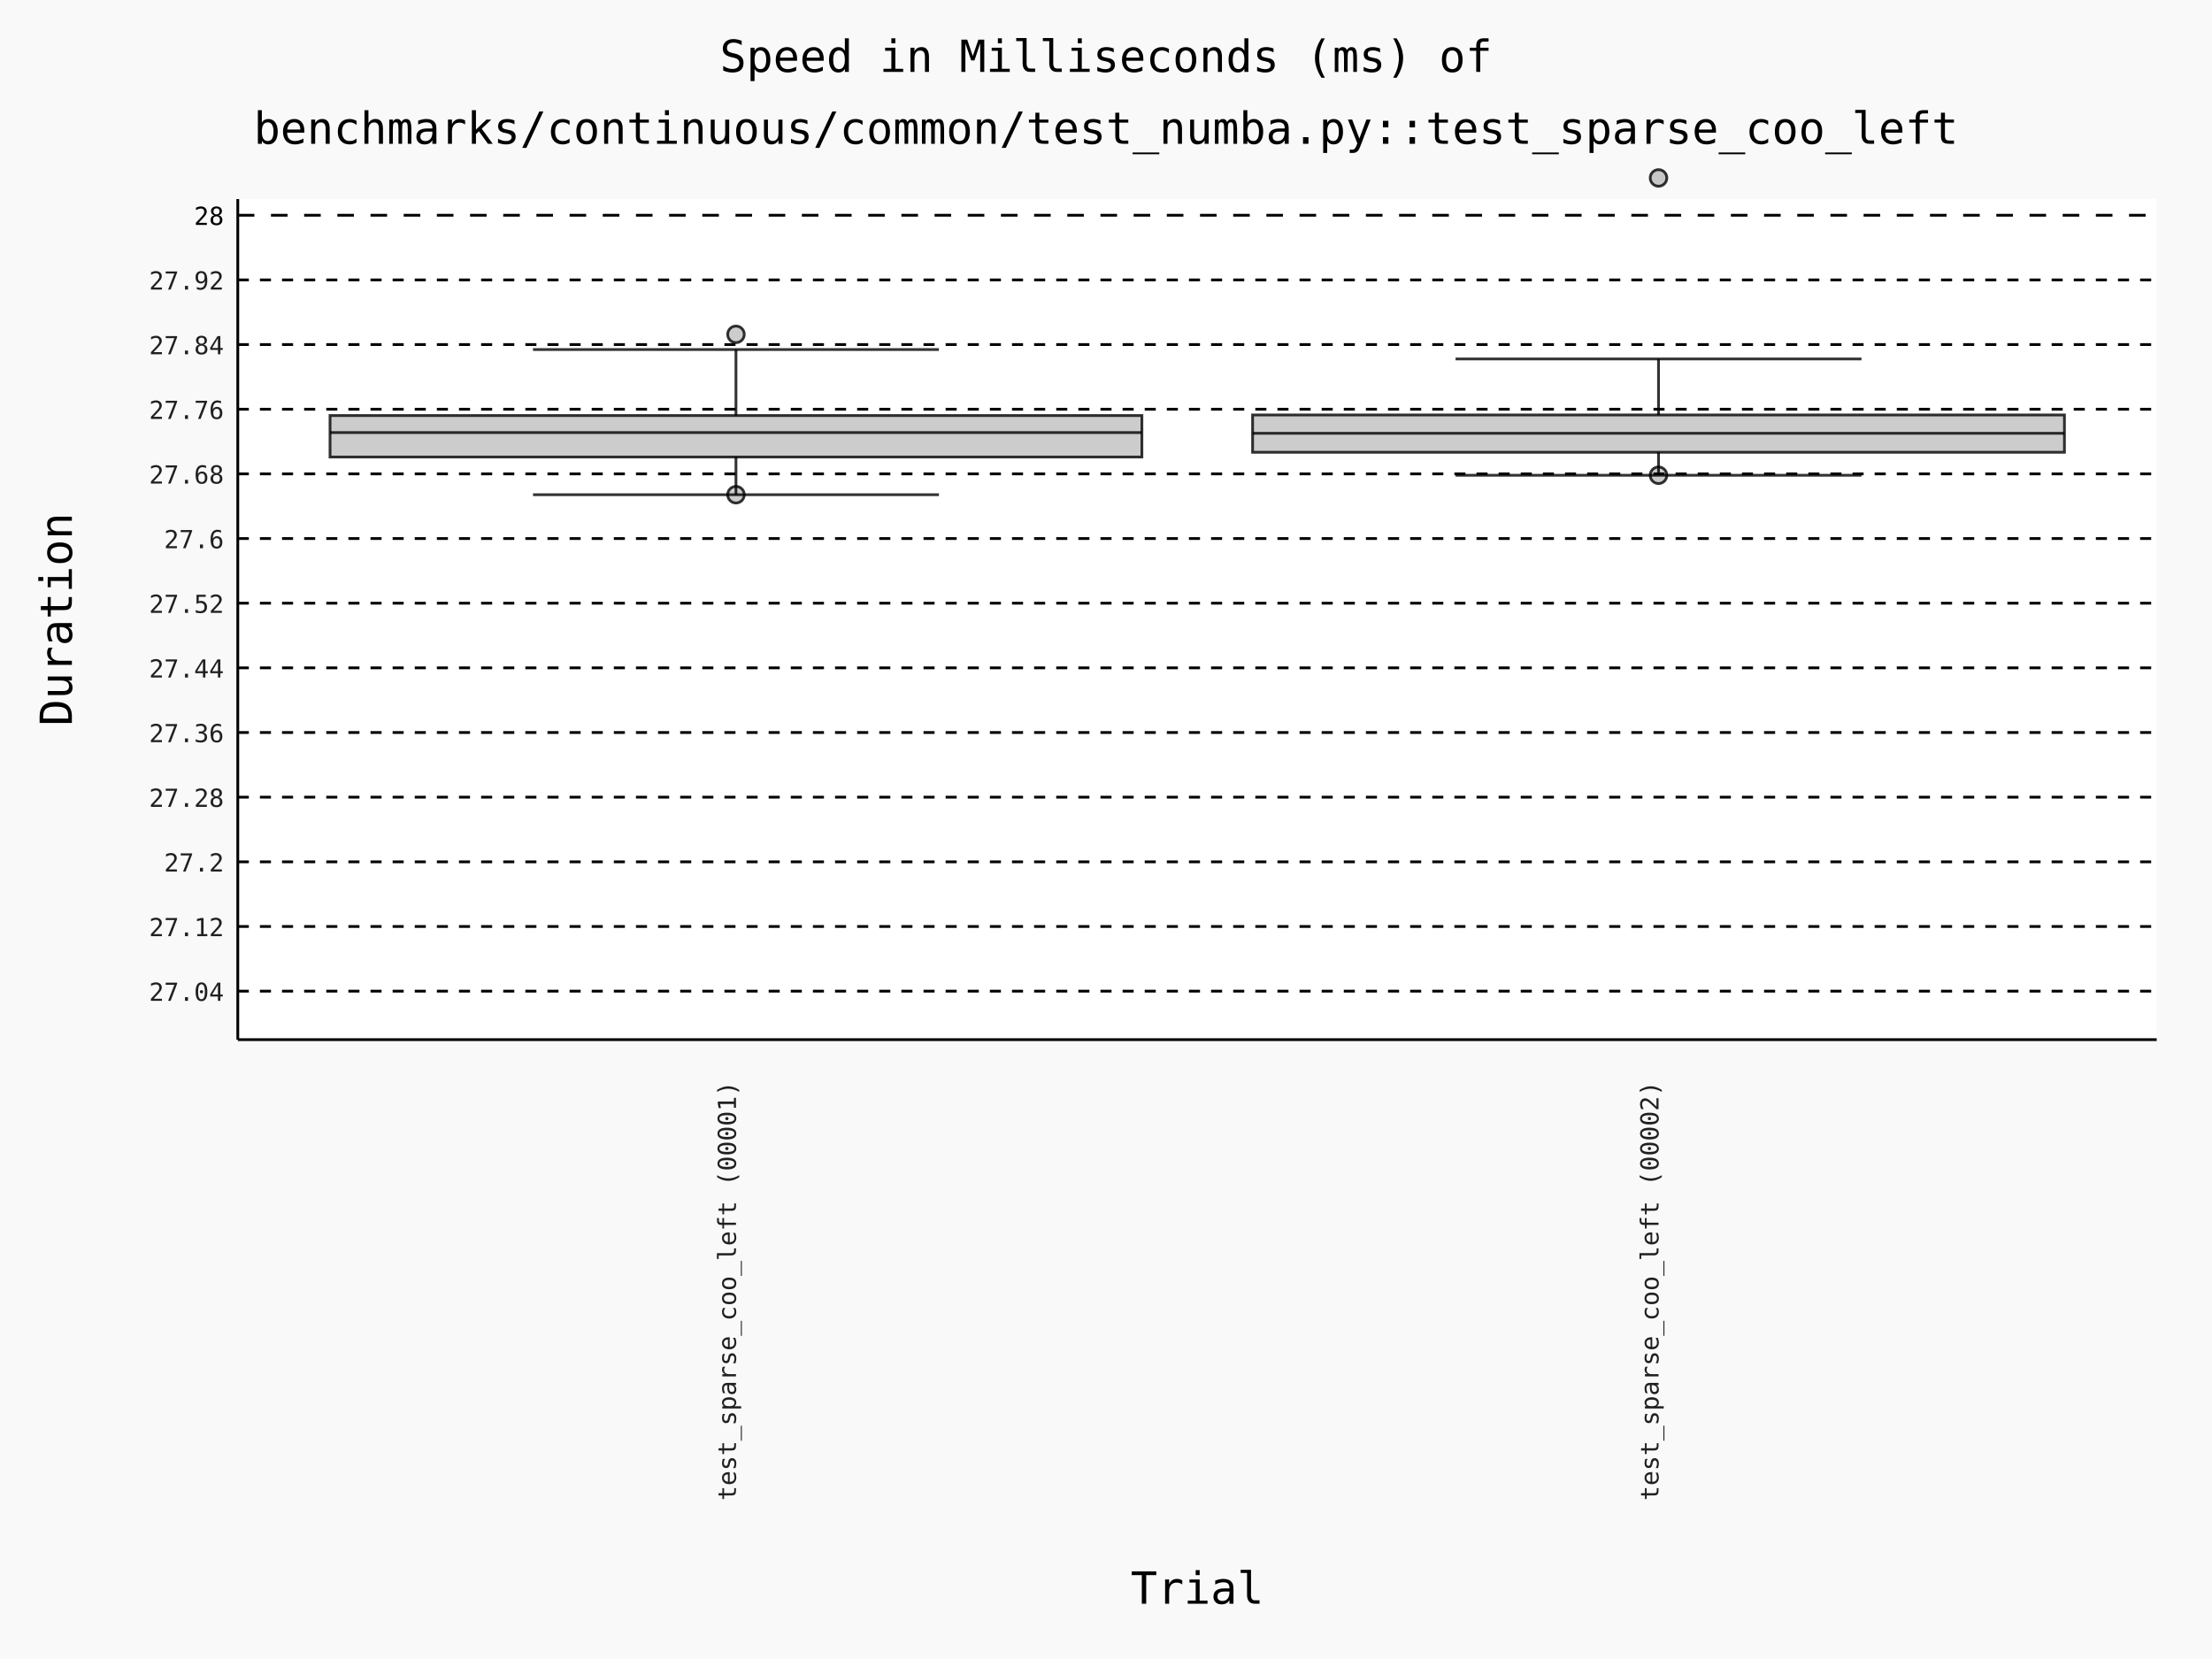
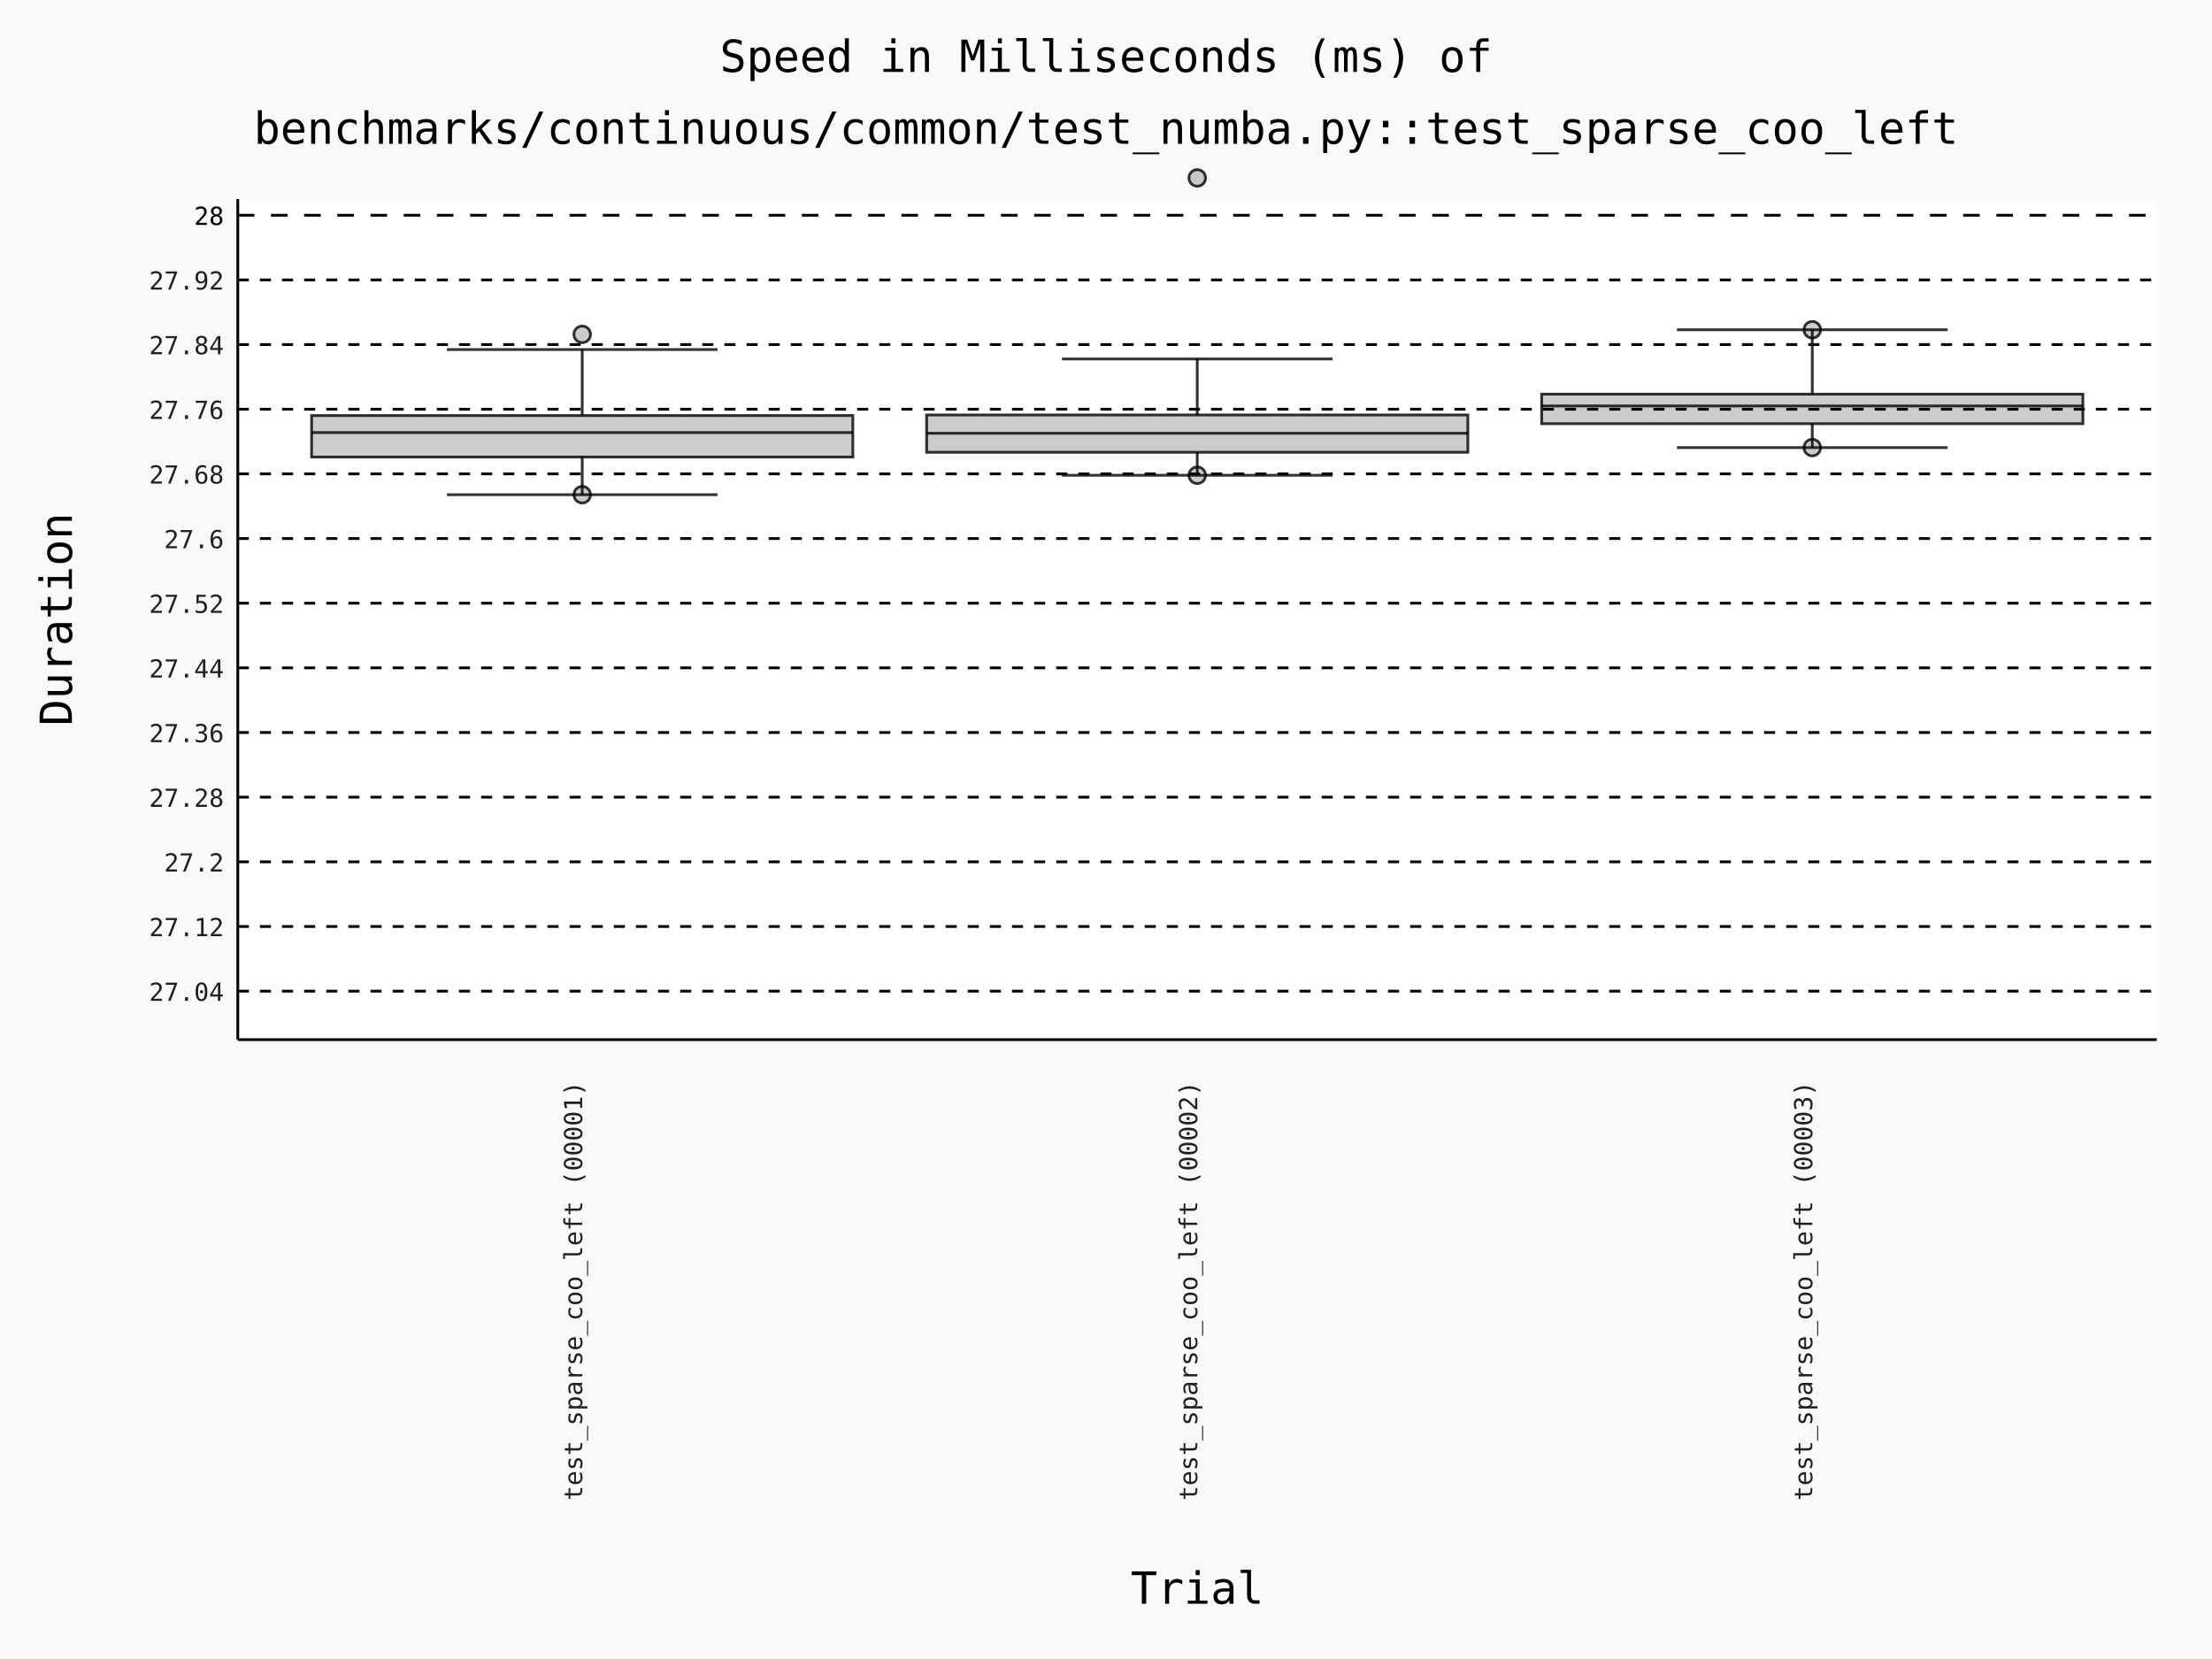
- <svg xmlns="http://www.w3.org/2000/svg" id="chart-1cfd1059-9f2d-4cf7-9e44-62f75d58d52d" class="pygal-chart" viewBox="0 0 800 600">
+ <svg xmlns="http://www.w3.org/2000/svg" id="chart-72fd07e0-f5e8-419b-930a-8132fd0fe468" class="pygal-chart" viewBox="0 0 800 600">
  <defs>
-     <style type="text/css">#chart-1cfd1059-9f2d-4cf7-9e44-62f75d58d52d{-webkit-user-select:none;-webkit-font-smoothing:antialiased;font-family:Consolas,"Deja Vu Sans Mono","Bitstream Vera Sans Mono","Courier New",monospace}#chart-1cfd1059-9f2d-4cf7-9e44-62f75d58d52d .title{font-family:Consolas,"Deja Vu Sans Mono","Bitstream Vera Sans Mono","Courier New",monospace;font-size:16px}#chart-1cfd1059-9f2d-4cf7-9e44-62f75d58d52d .legends .legend text{font-family:Consolas,"Deja Vu Sans Mono","Bitstream Vera Sans Mono","Courier New",monospace;font-size:14px}#chart-1cfd1059-9f2d-4cf7-9e44-62f75d58d52d .axis text{font-family:Consolas,"Deja Vu Sans Mono","Bitstream Vera Sans Mono","Courier New",monospace;font-size:10px}#chart-1cfd1059-9f2d-4cf7-9e44-62f75d58d52d .axis text.major{font-family:Consolas,"Deja Vu Sans Mono","Bitstream Vera Sans Mono","Courier New",monospace;font-size:10px}#chart-1cfd1059-9f2d-4cf7-9e44-62f75d58d52d .text-overlay text.value{font-family:Consolas,"Deja Vu Sans Mono","Bitstream Vera Sans Mono","Courier New",monospace;font-size:16px}#chart-1cfd1059-9f2d-4cf7-9e44-62f75d58d52d .text-overlay text.label{font-family:Consolas,"Deja Vu Sans Mono","Bitstream Vera Sans Mono","Courier New",monospace;font-size:10px}#chart-1cfd1059-9f2d-4cf7-9e44-62f75d58d52d .tooltip{font-family:Consolas,"Deja Vu Sans Mono","Bitstream Vera Sans Mono","Courier New",monospace;font-size:14px}#chart-1cfd1059-9f2d-4cf7-9e44-62f75d58d52d text.no_data{font-family:Consolas,"Deja Vu Sans Mono","Bitstream Vera Sans Mono","Courier New",monospace;font-size:64px}
- #chart-1cfd1059-9f2d-4cf7-9e44-62f75d58d52d{background-color:rgba(249,249,249,1)}#chart-1cfd1059-9f2d-4cf7-9e44-62f75d58d52d path,#chart-1cfd1059-9f2d-4cf7-9e44-62f75d58d52d line,#chart-1cfd1059-9f2d-4cf7-9e44-62f75d58d52d rect,#chart-1cfd1059-9f2d-4cf7-9e44-62f75d58d52d circle{-webkit-transition:150ms;-moz-transition:150ms;transition:150ms}#chart-1cfd1059-9f2d-4cf7-9e44-62f75d58d52d .graph &gt; .background{fill:rgba(249,249,249,1)}#chart-1cfd1059-9f2d-4cf7-9e44-62f75d58d52d .plot &gt; .background{fill:rgba(255,255,255,1)}#chart-1cfd1059-9f2d-4cf7-9e44-62f75d58d52d .graph{fill:rgba(0,0,0,.87)}#chart-1cfd1059-9f2d-4cf7-9e44-62f75d58d52d text.no_data{fill:rgba(0,0,0,1)}#chart-1cfd1059-9f2d-4cf7-9e44-62f75d58d52d .title{fill:rgba(0,0,0,1)}#chart-1cfd1059-9f2d-4cf7-9e44-62f75d58d52d .legends .legend text{fill:rgba(0,0,0,.87)}#chart-1cfd1059-9f2d-4cf7-9e44-62f75d58d52d .legends .legend:hover text{fill:rgba(0,0,0,1)}#chart-1cfd1059-9f2d-4cf7-9e44-62f75d58d52d .axis .line{stroke:rgba(0,0,0,1)}#chart-1cfd1059-9f2d-4cf7-9e44-62f75d58d52d .axis .guide.line{stroke:rgba(0,0,0,.54)}#chart-1cfd1059-9f2d-4cf7-9e44-62f75d58d52d .axis .major.line{stroke:rgba(0,0,0,.87)}#chart-1cfd1059-9f2d-4cf7-9e44-62f75d58d52d .axis text.major{fill:rgba(0,0,0,1)}#chart-1cfd1059-9f2d-4cf7-9e44-62f75d58d52d .axis.y .guides:hover .guide.line,#chart-1cfd1059-9f2d-4cf7-9e44-62f75d58d52d .line-graph .axis.x .guides:hover .guide.line,#chart-1cfd1059-9f2d-4cf7-9e44-62f75d58d52d .stackedline-graph .axis.x .guides:hover .guide.line,#chart-1cfd1059-9f2d-4cf7-9e44-62f75d58d52d .xy-graph .axis.x .guides:hover .guide.line{stroke:rgba(0,0,0,1)}#chart-1cfd1059-9f2d-4cf7-9e44-62f75d58d52d .axis .guides:hover text{fill:rgba(0,0,0,1)}#chart-1cfd1059-9f2d-4cf7-9e44-62f75d58d52d .reactive{fill-opacity:.7;stroke-opacity:.8;stroke-width:1}#chart-1cfd1059-9f2d-4cf7-9e44-62f75d58d52d .ci{stroke:rgba(0,0,0,.87)}#chart-1cfd1059-9f2d-4cf7-9e44-62f75d58d52d .reactive.active,#chart-1cfd1059-9f2d-4cf7-9e44-62f75d58d52d .active .reactive{fill-opacity:.8;stroke-opacity:.9;stroke-width:4}#chart-1cfd1059-9f2d-4cf7-9e44-62f75d58d52d .ci .reactive.active{stroke-width:1.5}#chart-1cfd1059-9f2d-4cf7-9e44-62f75d58d52d .series text{fill:rgba(0,0,0,1)}#chart-1cfd1059-9f2d-4cf7-9e44-62f75d58d52d .tooltip rect{fill:rgba(255,255,255,1);stroke:rgba(0,0,0,1);-webkit-transition:opacity 150ms;-moz-transition:opacity 150ms;transition:opacity 150ms}#chart-1cfd1059-9f2d-4cf7-9e44-62f75d58d52d .tooltip .label{fill:rgba(0,0,0,.87)}#chart-1cfd1059-9f2d-4cf7-9e44-62f75d58d52d .tooltip .label{fill:rgba(0,0,0,.87)}#chart-1cfd1059-9f2d-4cf7-9e44-62f75d58d52d .tooltip .legend{font-size:.8em;fill:rgba(0,0,0,.54)}#chart-1cfd1059-9f2d-4cf7-9e44-62f75d58d52d .tooltip .x_label{font-size:.6em;fill:rgba(0,0,0,1)}#chart-1cfd1059-9f2d-4cf7-9e44-62f75d58d52d .tooltip .xlink{font-size:.5em;text-decoration:underline}#chart-1cfd1059-9f2d-4cf7-9e44-62f75d58d52d .tooltip .value{font-size:1.5em}#chart-1cfd1059-9f2d-4cf7-9e44-62f75d58d52d .bound{font-size:.5em}#chart-1cfd1059-9f2d-4cf7-9e44-62f75d58d52d .max-value{font-size:.75em;fill:rgba(0,0,0,.54)}#chart-1cfd1059-9f2d-4cf7-9e44-62f75d58d52d .map-element{fill:rgba(255,255,255,1);stroke:rgba(0,0,0,.54) !important}#chart-1cfd1059-9f2d-4cf7-9e44-62f75d58d52d .map-element .reactive{fill-opacity:inherit;stroke-opacity:inherit}#chart-1cfd1059-9f2d-4cf7-9e44-62f75d58d52d .color-0,#chart-1cfd1059-9f2d-4cf7-9e44-62f75d58d52d .color-0 a:visited{stroke:#000000;fill:#000000}#chart-1cfd1059-9f2d-4cf7-9e44-62f75d58d52d .color-1,#chart-1cfd1059-9f2d-4cf7-9e44-62f75d58d52d .color-1 a:visited{stroke:#000000;fill:#000000}#chart-1cfd1059-9f2d-4cf7-9e44-62f75d58d52d .text-overlay .color-0 text{fill:white}#chart-1cfd1059-9f2d-4cf7-9e44-62f75d58d52d .text-overlay .color-1 text{fill:white}
- #chart-1cfd1059-9f2d-4cf7-9e44-62f75d58d52d text.no_data{text-anchor:middle}#chart-1cfd1059-9f2d-4cf7-9e44-62f75d58d52d .guide.line{fill:none}#chart-1cfd1059-9f2d-4cf7-9e44-62f75d58d52d .centered{text-anchor:middle}#chart-1cfd1059-9f2d-4cf7-9e44-62f75d58d52d .title{text-anchor:middle}#chart-1cfd1059-9f2d-4cf7-9e44-62f75d58d52d .legends .legend text{fill-opacity:1}#chart-1cfd1059-9f2d-4cf7-9e44-62f75d58d52d .axis.x text{text-anchor:middle}#chart-1cfd1059-9f2d-4cf7-9e44-62f75d58d52d .axis.x:not(.web) text[transform]{text-anchor:start}#chart-1cfd1059-9f2d-4cf7-9e44-62f75d58d52d .axis.x:not(.web) text[transform].backwards{text-anchor:end}#chart-1cfd1059-9f2d-4cf7-9e44-62f75d58d52d .axis.y text{text-anchor:end}#chart-1cfd1059-9f2d-4cf7-9e44-62f75d58d52d .axis.y text[transform].backwards{text-anchor:start}#chart-1cfd1059-9f2d-4cf7-9e44-62f75d58d52d .axis.y2 text{text-anchor:start}#chart-1cfd1059-9f2d-4cf7-9e44-62f75d58d52d .axis.y2 text[transform].backwards{text-anchor:end}#chart-1cfd1059-9f2d-4cf7-9e44-62f75d58d52d .axis .guide.line{stroke-dasharray:4,4;stroke:black}#chart-1cfd1059-9f2d-4cf7-9e44-62f75d58d52d .axis .major.guide.line{stroke-dasharray:6,6;stroke:black}#chart-1cfd1059-9f2d-4cf7-9e44-62f75d58d52d .horizontal .axis.y .guide.line,#chart-1cfd1059-9f2d-4cf7-9e44-62f75d58d52d .horizontal .axis.y2 .guide.line,#chart-1cfd1059-9f2d-4cf7-9e44-62f75d58d52d .vertical .axis.x .guide.line{opacity:0}#chart-1cfd1059-9f2d-4cf7-9e44-62f75d58d52d .horizontal .axis.always_show .guide.line,#chart-1cfd1059-9f2d-4cf7-9e44-62f75d58d52d .vertical .axis.always_show .guide.line{opacity:1 !important}#chart-1cfd1059-9f2d-4cf7-9e44-62f75d58d52d .axis.y .guides:hover .guide.line,#chart-1cfd1059-9f2d-4cf7-9e44-62f75d58d52d .axis.y2 .guides:hover .guide.line,#chart-1cfd1059-9f2d-4cf7-9e44-62f75d58d52d .axis.x .guides:hover .guide.line{opacity:1}#chart-1cfd1059-9f2d-4cf7-9e44-62f75d58d52d .axis .guides:hover text{opacity:1}#chart-1cfd1059-9f2d-4cf7-9e44-62f75d58d52d .nofill{fill:none}#chart-1cfd1059-9f2d-4cf7-9e44-62f75d58d52d .subtle-fill{fill-opacity:.2}#chart-1cfd1059-9f2d-4cf7-9e44-62f75d58d52d .dot{stroke-width:1px;fill-opacity:1;stroke-opacity:1}#chart-1cfd1059-9f2d-4cf7-9e44-62f75d58d52d .dot.active{stroke-width:5px}#chart-1cfd1059-9f2d-4cf7-9e44-62f75d58d52d .dot.negative{fill:transparent}#chart-1cfd1059-9f2d-4cf7-9e44-62f75d58d52d text,#chart-1cfd1059-9f2d-4cf7-9e44-62f75d58d52d tspan{stroke:none !important}#chart-1cfd1059-9f2d-4cf7-9e44-62f75d58d52d .series text.active{opacity:1}#chart-1cfd1059-9f2d-4cf7-9e44-62f75d58d52d .tooltip rect{fill-opacity:.95;stroke-width:.5}#chart-1cfd1059-9f2d-4cf7-9e44-62f75d58d52d .tooltip text{fill-opacity:1}#chart-1cfd1059-9f2d-4cf7-9e44-62f75d58d52d .showable{visibility:hidden}#chart-1cfd1059-9f2d-4cf7-9e44-62f75d58d52d .showable.shown{visibility:visible}#chart-1cfd1059-9f2d-4cf7-9e44-62f75d58d52d .gauge-background{fill:rgba(229,229,229,1);stroke:none}#chart-1cfd1059-9f2d-4cf7-9e44-62f75d58d52d .bg-lines{stroke:rgba(249,249,249,1);stroke-width:2px}
+     <style type="text/css">#chart-72fd07e0-f5e8-419b-930a-8132fd0fe468{-webkit-user-select:none;-webkit-font-smoothing:antialiased;font-family:Consolas,"Deja Vu Sans Mono","Bitstream Vera Sans Mono","Courier New",monospace}#chart-72fd07e0-f5e8-419b-930a-8132fd0fe468 .title{font-family:Consolas,"Deja Vu Sans Mono","Bitstream Vera Sans Mono","Courier New",monospace;font-size:16px}#chart-72fd07e0-f5e8-419b-930a-8132fd0fe468 .legends .legend text{font-family:Consolas,"Deja Vu Sans Mono","Bitstream Vera Sans Mono","Courier New",monospace;font-size:14px}#chart-72fd07e0-f5e8-419b-930a-8132fd0fe468 .axis text{font-family:Consolas,"Deja Vu Sans Mono","Bitstream Vera Sans Mono","Courier New",monospace;font-size:10px}#chart-72fd07e0-f5e8-419b-930a-8132fd0fe468 .axis text.major{font-family:Consolas,"Deja Vu Sans Mono","Bitstream Vera Sans Mono","Courier New",monospace;font-size:10px}#chart-72fd07e0-f5e8-419b-930a-8132fd0fe468 .text-overlay text.value{font-family:Consolas,"Deja Vu Sans Mono","Bitstream Vera Sans Mono","Courier New",monospace;font-size:16px}#chart-72fd07e0-f5e8-419b-930a-8132fd0fe468 .text-overlay text.label{font-family:Consolas,"Deja Vu Sans Mono","Bitstream Vera Sans Mono","Courier New",monospace;font-size:10px}#chart-72fd07e0-f5e8-419b-930a-8132fd0fe468 .tooltip{font-family:Consolas,"Deja Vu Sans Mono","Bitstream Vera Sans Mono","Courier New",monospace;font-size:14px}#chart-72fd07e0-f5e8-419b-930a-8132fd0fe468 text.no_data{font-family:Consolas,"Deja Vu Sans Mono","Bitstream Vera Sans Mono","Courier New",monospace;font-size:64px}
+ #chart-72fd07e0-f5e8-419b-930a-8132fd0fe468{background-color:rgba(249,249,249,1)}#chart-72fd07e0-f5e8-419b-930a-8132fd0fe468 path,#chart-72fd07e0-f5e8-419b-930a-8132fd0fe468 line,#chart-72fd07e0-f5e8-419b-930a-8132fd0fe468 rect,#chart-72fd07e0-f5e8-419b-930a-8132fd0fe468 circle{-webkit-transition:150ms;-moz-transition:150ms;transition:150ms}#chart-72fd07e0-f5e8-419b-930a-8132fd0fe468 .graph &gt; .background{fill:rgba(249,249,249,1)}#chart-72fd07e0-f5e8-419b-930a-8132fd0fe468 .plot &gt; .background{fill:rgba(255,255,255,1)}#chart-72fd07e0-f5e8-419b-930a-8132fd0fe468 .graph{fill:rgba(0,0,0,.87)}#chart-72fd07e0-f5e8-419b-930a-8132fd0fe468 text.no_data{fill:rgba(0,0,0,1)}#chart-72fd07e0-f5e8-419b-930a-8132fd0fe468 .title{fill:rgba(0,0,0,1)}#chart-72fd07e0-f5e8-419b-930a-8132fd0fe468 .legends .legend text{fill:rgba(0,0,0,.87)}#chart-72fd07e0-f5e8-419b-930a-8132fd0fe468 .legends .legend:hover text{fill:rgba(0,0,0,1)}#chart-72fd07e0-f5e8-419b-930a-8132fd0fe468 .axis .line{stroke:rgba(0,0,0,1)}#chart-72fd07e0-f5e8-419b-930a-8132fd0fe468 .axis .guide.line{stroke:rgba(0,0,0,.54)}#chart-72fd07e0-f5e8-419b-930a-8132fd0fe468 .axis .major.line{stroke:rgba(0,0,0,.87)}#chart-72fd07e0-f5e8-419b-930a-8132fd0fe468 .axis text.major{fill:rgba(0,0,0,1)}#chart-72fd07e0-f5e8-419b-930a-8132fd0fe468 .axis.y .guides:hover .guide.line,#chart-72fd07e0-f5e8-419b-930a-8132fd0fe468 .line-graph .axis.x .guides:hover .guide.line,#chart-72fd07e0-f5e8-419b-930a-8132fd0fe468 .stackedline-graph .axis.x .guides:hover .guide.line,#chart-72fd07e0-f5e8-419b-930a-8132fd0fe468 .xy-graph .axis.x .guides:hover .guide.line{stroke:rgba(0,0,0,1)}#chart-72fd07e0-f5e8-419b-930a-8132fd0fe468 .axis .guides:hover text{fill:rgba(0,0,0,1)}#chart-72fd07e0-f5e8-419b-930a-8132fd0fe468 .reactive{fill-opacity:.7;stroke-opacity:.8;stroke-width:1}#chart-72fd07e0-f5e8-419b-930a-8132fd0fe468 .ci{stroke:rgba(0,0,0,.87)}#chart-72fd07e0-f5e8-419b-930a-8132fd0fe468 .reactive.active,#chart-72fd07e0-f5e8-419b-930a-8132fd0fe468 .active .reactive{fill-opacity:.8;stroke-opacity:.9;stroke-width:4}#chart-72fd07e0-f5e8-419b-930a-8132fd0fe468 .ci .reactive.active{stroke-width:1.5}#chart-72fd07e0-f5e8-419b-930a-8132fd0fe468 .series text{fill:rgba(0,0,0,1)}#chart-72fd07e0-f5e8-419b-930a-8132fd0fe468 .tooltip rect{fill:rgba(255,255,255,1);stroke:rgba(0,0,0,1);-webkit-transition:opacity 150ms;-moz-transition:opacity 150ms;transition:opacity 150ms}#chart-72fd07e0-f5e8-419b-930a-8132fd0fe468 .tooltip .label{fill:rgba(0,0,0,.87)}#chart-72fd07e0-f5e8-419b-930a-8132fd0fe468 .tooltip .label{fill:rgba(0,0,0,.87)}#chart-72fd07e0-f5e8-419b-930a-8132fd0fe468 .tooltip .legend{font-size:.8em;fill:rgba(0,0,0,.54)}#chart-72fd07e0-f5e8-419b-930a-8132fd0fe468 .tooltip .x_label{font-size:.6em;fill:rgba(0,0,0,1)}#chart-72fd07e0-f5e8-419b-930a-8132fd0fe468 .tooltip .xlink{font-size:.5em;text-decoration:underline}#chart-72fd07e0-f5e8-419b-930a-8132fd0fe468 .tooltip .value{font-size:1.5em}#chart-72fd07e0-f5e8-419b-930a-8132fd0fe468 .bound{font-size:.5em}#chart-72fd07e0-f5e8-419b-930a-8132fd0fe468 .max-value{font-size:.75em;fill:rgba(0,0,0,.54)}#chart-72fd07e0-f5e8-419b-930a-8132fd0fe468 .map-element{fill:rgba(255,255,255,1);stroke:rgba(0,0,0,.54) !important}#chart-72fd07e0-f5e8-419b-930a-8132fd0fe468 .map-element .reactive{fill-opacity:inherit;stroke-opacity:inherit}#chart-72fd07e0-f5e8-419b-930a-8132fd0fe468 .color-0,#chart-72fd07e0-f5e8-419b-930a-8132fd0fe468 .color-0 a:visited{stroke:#000000;fill:#000000}#chart-72fd07e0-f5e8-419b-930a-8132fd0fe468 .color-1,#chart-72fd07e0-f5e8-419b-930a-8132fd0fe468 .color-1 a:visited{stroke:#000000;fill:#000000}#chart-72fd07e0-f5e8-419b-930a-8132fd0fe468 .color-2,#chart-72fd07e0-f5e8-419b-930a-8132fd0fe468 .color-2 a:visited{stroke:#000000;fill:#000000}#chart-72fd07e0-f5e8-419b-930a-8132fd0fe468 .text-overlay .color-0 text{fill:white}#chart-72fd07e0-f5e8-419b-930a-8132fd0fe468 .text-overlay .color-1 text{fill:white}#chart-72fd07e0-f5e8-419b-930a-8132fd0fe468 .text-overlay .color-2 text{fill:white}
+ #chart-72fd07e0-f5e8-419b-930a-8132fd0fe468 text.no_data{text-anchor:middle}#chart-72fd07e0-f5e8-419b-930a-8132fd0fe468 .guide.line{fill:none}#chart-72fd07e0-f5e8-419b-930a-8132fd0fe468 .centered{text-anchor:middle}#chart-72fd07e0-f5e8-419b-930a-8132fd0fe468 .title{text-anchor:middle}#chart-72fd07e0-f5e8-419b-930a-8132fd0fe468 .legends .legend text{fill-opacity:1}#chart-72fd07e0-f5e8-419b-930a-8132fd0fe468 .axis.x text{text-anchor:middle}#chart-72fd07e0-f5e8-419b-930a-8132fd0fe468 .axis.x:not(.web) text[transform]{text-anchor:start}#chart-72fd07e0-f5e8-419b-930a-8132fd0fe468 .axis.x:not(.web) text[transform].backwards{text-anchor:end}#chart-72fd07e0-f5e8-419b-930a-8132fd0fe468 .axis.y text{text-anchor:end}#chart-72fd07e0-f5e8-419b-930a-8132fd0fe468 .axis.y text[transform].backwards{text-anchor:start}#chart-72fd07e0-f5e8-419b-930a-8132fd0fe468 .axis.y2 text{text-anchor:start}#chart-72fd07e0-f5e8-419b-930a-8132fd0fe468 .axis.y2 text[transform].backwards{text-anchor:end}#chart-72fd07e0-f5e8-419b-930a-8132fd0fe468 .axis .guide.line{stroke-dasharray:4,4;stroke:black}#chart-72fd07e0-f5e8-419b-930a-8132fd0fe468 .axis .major.guide.line{stroke-dasharray:6,6;stroke:black}#chart-72fd07e0-f5e8-419b-930a-8132fd0fe468 .horizontal .axis.y .guide.line,#chart-72fd07e0-f5e8-419b-930a-8132fd0fe468 .horizontal .axis.y2 .guide.line,#chart-72fd07e0-f5e8-419b-930a-8132fd0fe468 .vertical .axis.x .guide.line{opacity:0}#chart-72fd07e0-f5e8-419b-930a-8132fd0fe468 .horizontal .axis.always_show .guide.line,#chart-72fd07e0-f5e8-419b-930a-8132fd0fe468 .vertical .axis.always_show .guide.line{opacity:1 !important}#chart-72fd07e0-f5e8-419b-930a-8132fd0fe468 .axis.y .guides:hover .guide.line,#chart-72fd07e0-f5e8-419b-930a-8132fd0fe468 .axis.y2 .guides:hover .guide.line,#chart-72fd07e0-f5e8-419b-930a-8132fd0fe468 .axis.x .guides:hover .guide.line{opacity:1}#chart-72fd07e0-f5e8-419b-930a-8132fd0fe468 .axis .guides:hover text{opacity:1}#chart-72fd07e0-f5e8-419b-930a-8132fd0fe468 .nofill{fill:none}#chart-72fd07e0-f5e8-419b-930a-8132fd0fe468 .subtle-fill{fill-opacity:.2}#chart-72fd07e0-f5e8-419b-930a-8132fd0fe468 .dot{stroke-width:1px;fill-opacity:1;stroke-opacity:1}#chart-72fd07e0-f5e8-419b-930a-8132fd0fe468 .dot.active{stroke-width:5px}#chart-72fd07e0-f5e8-419b-930a-8132fd0fe468 .dot.negative{fill:transparent}#chart-72fd07e0-f5e8-419b-930a-8132fd0fe468 text,#chart-72fd07e0-f5e8-419b-930a-8132fd0fe468 tspan{stroke:none !important}#chart-72fd07e0-f5e8-419b-930a-8132fd0fe468 .series text.active{opacity:1}#chart-72fd07e0-f5e8-419b-930a-8132fd0fe468 .tooltip rect{fill-opacity:.95;stroke-width:.5}#chart-72fd07e0-f5e8-419b-930a-8132fd0fe468 .tooltip text{fill-opacity:1}#chart-72fd07e0-f5e8-419b-930a-8132fd0fe468 .showable{visibility:hidden}#chart-72fd07e0-f5e8-419b-930a-8132fd0fe468 .showable.shown{visibility:visible}#chart-72fd07e0-f5e8-419b-930a-8132fd0fe468 .gauge-background{fill:rgba(229,229,229,1);stroke:none}#chart-72fd07e0-f5e8-419b-930a-8132fd0fe468 .bg-lines{stroke:rgba(249,249,249,1);stroke-width:2px}
.tooltip .value{font-size:1em !important}.axis text{font-size:9px !important}</style>
  </defs>
  <g class="graph custombox-graph vertical">
    <rect x="0" y="0" width="800" height="600" class="background" />
    <g transform="translate(86, 72)" class="plot">
      <rect x="0" y="0" width="694.0" height="304.0" class="background" />
      <g class="axis y always_show">
        <path d="M0 304 h694" class="line" />
        <g class="guides">
          <path d="M0 286.462 h694" class="guide line" />
          <text x="-5" y="289.962" class="">27.04</text>
        </g>
        <g class="guides">
          <path d="M0 263.077 h694" class="guide line" />
          <text x="-5" y="266.577" class="">27.12</text>
        </g>
        <g class="guides">
          <path d="M0 239.692 h694" class="guide line" />
          <text x="-5" y="243.192" class="">27.2</text>
        </g>
        <g class="guides">
          <path d="M0 216.308 h694" class="guide line" />
          <text x="-5" y="219.808" class="">27.28</text>
        </g>
        <g class="guides">
          <path d="M0 192.923 h694" class="guide line" />
          <text x="-5" y="196.423" class="">27.36</text>
        </g>
        <g class="guides">
          <path d="M0 169.538 h694" class="guide line" />
          <text x="-5" y="173.038" class="">27.44</text>
        </g>
        <g class="guides">
          <path d="M0 146.154 h694" class="guide line" />
          <text x="-5" y="149.654" class="">27.52</text>
        </g>
        <g class="guides">
          <path d="M0 122.769 h694" class="guide line" />
          <text x="-5" y="126.269" class="">27.6</text>
        </g>
        <g class="guides">
          <path d="M0 99.385 h694" class="guide line" />
          <text x="-5" y="102.885" class="">27.68</text>
        </g>
        <g class="guides">
          <path d="M0 76 h694" class="guide line" />
          <text x="-5" y="79.5" class="">27.76</text>
        </g>
        <g class="guides">
          <path d="M0 52.615 h694" class="guide line" />
          <text x="-5" y="56.115" class="">27.84</text>
        </g>
        <g class="guides">
          <path d="M0 29.231 h694" class="guide line" />
          <text x="-5" y="32.731" class="">27.92</text>
        </g>
        <g class="guides">
          <path d="M0 5.846 h694" class="major guide line" />
          <text x="-5" y="9.346" class="major">28</text>
        </g>
      </g>
      <g class="axis x">
        <path d="M0 0 v304" class="line" />
        <g class="guides">
-           <path d="M180.173 0 v304" class="guide line" />
-           <text x="180.173" y="319.0" class="backwards" transform="rotate(270 180.1731 319)">test_sparse_coo_left (00001)</text>
+           <path d="M124.564 0 v304" class="guide line" />
+           <text x="124.564" y="319.0" class="backwards" transform="rotate(270 124.5641 319)">test_sparse_coo_left (00001)</text>
        </g>
        <g class="guides">
-           <path d="M513.827 0 v304" class="guide line" />
-           <text x="513.827" y="319.0" class="backwards" transform="rotate(270 513.8269 319)">test_sparse_coo_left (00002)</text>
+           <path d="M347 0 v304" class="guide line" />
+           <text x="347.0" y="319.0" class="backwards" transform="rotate(270 347 319)">test_sparse_coo_left (00002)</text>
+         </g>
+         <g class="guides">
+           <path d="M569.436 0 v304" class="guide line" />
+           <text x="569.436" y="319.0" class="backwards" transform="rotate(270 569.4359 319)">test_sparse_coo_left (00003)</text>
        </g>
      </g>
      <g class="series serie-0 color-0">
        <g class="boxes">
          <g class="box">
-             <path stroke-width="3" d="M106.769 106.919 L253.577 106.919" class="reactive tooltip-trigger" />
-             <path stroke-width="3" d="M33.365 84.446 L326.981 84.446" class="reactive tooltip-trigger" />
-             <path stroke-width="3" d="M106.769 54.418 L253.577 54.418" class="reactive tooltip-trigger" />
-             <path stroke-width="2" d="M180.173 106.919 L180.173 93.291" class="reactive tooltip-trigger" />
-             <path stroke-width="2" d="M180.173 54.418 L180.173 78.284" class="reactive tooltip-trigger" />
-             <rect x="33.365" y="78.284" height="15.007" width="293.615" class="subtle-fill reactive tooltip-trigger" />
-             <circle cx="180.173" cy="106.919" r="3" class="subtle-fill reactive tooltip-trigger" />
-             <circle cx="180.173" cy="48.926" r="3" class="subtle-fill reactive tooltip-trigger" />
+             <path stroke-width="3" d="M75.628 106.919 L173.5 106.919" class="reactive tooltip-trigger" />
+             <path stroke-width="3" d="M26.692 84.446 L222.436 84.446" class="reactive tooltip-trigger" />
+             <path stroke-width="3" d="M75.628 54.418 L173.5 54.418" class="reactive tooltip-trigger" />
+             <path stroke-width="2" d="M124.564 106.919 L124.564 93.291" class="reactive tooltip-trigger" />
+             <path stroke-width="2" d="M124.564 54.418 L124.564 78.284" class="reactive tooltip-trigger" />
+             <rect x="26.692" y="78.284" height="15.007" width="195.744" class="subtle-fill reactive tooltip-trigger" />
+             <circle cx="124.564" cy="106.919" r="3" class="subtle-fill reactive tooltip-trigger" />
+             <circle cx="124.564" cy="48.926" r="3" class="subtle-fill reactive tooltip-trigger" />
          </g>
        </g>
      </g>
      <g class="series serie-1 color-1">
        <g class="boxes">
          <g class="box">
-             <path stroke-width="3" d="M440.423 99.884 L587.231 99.884" class="reactive tooltip-trigger" />
-             <path stroke-width="3" d="M367.019 84.711 L660.635 84.711" class="reactive tooltip-trigger" />
-             <path stroke-width="3" d="M440.423 57.822 L587.231 57.822" class="reactive tooltip-trigger" />
-             <path stroke-width="2" d="M513.827 99.884 L513.827 91.572" class="reactive tooltip-trigger" />
-             <path stroke-width="2" d="M513.827 57.822 L513.827 78.076" class="reactive tooltip-trigger" />
-             <rect x="367.019" y="78.076" height="13.496" width="293.615" class="subtle-fill reactive tooltip-trigger" />
-             <circle cx="513.827" cy="99.884" r="3" class="subtle-fill reactive tooltip-trigger" />
-             <circle cx="513.827" cy="-7.646" r="3" class="subtle-fill reactive tooltip-trigger" />
+             <path stroke-width="3" d="M298.064 99.884 L395.936 99.884" class="reactive tooltip-trigger" />
+             <path stroke-width="3" d="M249.128 84.711 L444.872 84.711" class="reactive tooltip-trigger" />
+             <path stroke-width="3" d="M298.064 57.822 L395.936 57.822" class="reactive tooltip-trigger" />
+             <path stroke-width="2" d="M347 99.884 L347 91.572" class="reactive tooltip-trigger" />
+             <path stroke-width="2" d="M347 57.822 L347 78.076" class="reactive tooltip-trigger" />
+             <rect x="249.128" y="78.076" height="13.496" width="195.744" class="subtle-fill reactive tooltip-trigger" />
+             <circle cx="347.0" cy="99.884" r="3" class="subtle-fill reactive tooltip-trigger" />
+             <circle cx="347.0" cy="-7.646" r="3" class="subtle-fill reactive tooltip-trigger" />
+           </g>
+         </g>
+       </g>
+       <g class="series serie-2 color-2">
+         <g class="boxes">
+           <g class="box">
+             <path stroke-width="3" d="M520.5 89.878 L618.372 89.878" class="reactive tooltip-trigger" />
+             <path stroke-width="3" d="M471.564 74.822 L667.308 74.822" class="reactive tooltip-trigger" />
+             <path stroke-width="3" d="M520.5 47.263 L618.372 47.263" class="reactive tooltip-trigger" />
+             <path stroke-width="2" d="M569.436 89.878 L569.436 81.24" class="reactive tooltip-trigger" />
+             <path stroke-width="2" d="M569.436 47.263 L569.436 70.546" class="reactive tooltip-trigger" />
+             <rect x="471.564" y="70.546" height="10.695" width="195.744" class="subtle-fill reactive tooltip-trigger" />
+             <circle cx="569.436" cy="89.878" r="3" class="subtle-fill reactive tooltip-trigger" />
+             <circle cx="569.436" cy="47.263" r="3" class="subtle-fill reactive tooltip-trigger" />
          </g>
        </g>
      </g>
    </g>
    <g class="titles">
      <text x="400.0" y="26" class="title plot_title">Speed in Milliseconds (ms) of</text>
      <text x="400.0" y="52" class="title plot_title">benchmarks/continuous/common/test_numba.py::test_sparse_coo_left</text>
      <text x="433.0" y="580.0" class="title">Trial</text>
      <text x="0" y="250.0" class="title" transform="rotate(-90 0 224)">Duration</text>
    </g>
    <g transform="translate(86, 72)" class="plot overlay">
      <g class="series serie-0 color-0" />
      <g class="series serie-1 color-1" />
+       <g class="series serie-2 color-2" />
    </g>
    <g transform="translate(86, 72)" class="plot text-overlay">
      <g class="series serie-0 color-0" />
      <g class="series serie-1 color-1" />
+       <g class="series serie-2 color-2" />
    </g>
    <g transform="translate(86, 72)" class="plot tooltip-overlay">
      <g transform="translate(0 0)" style="opacity: 0" class="tooltip">
        <rect rx="0" ry="0" width="0" height="0" class="tooltip-box" />
        <g class="text" />
      </g>
    </g>
  </g>
</svg>
